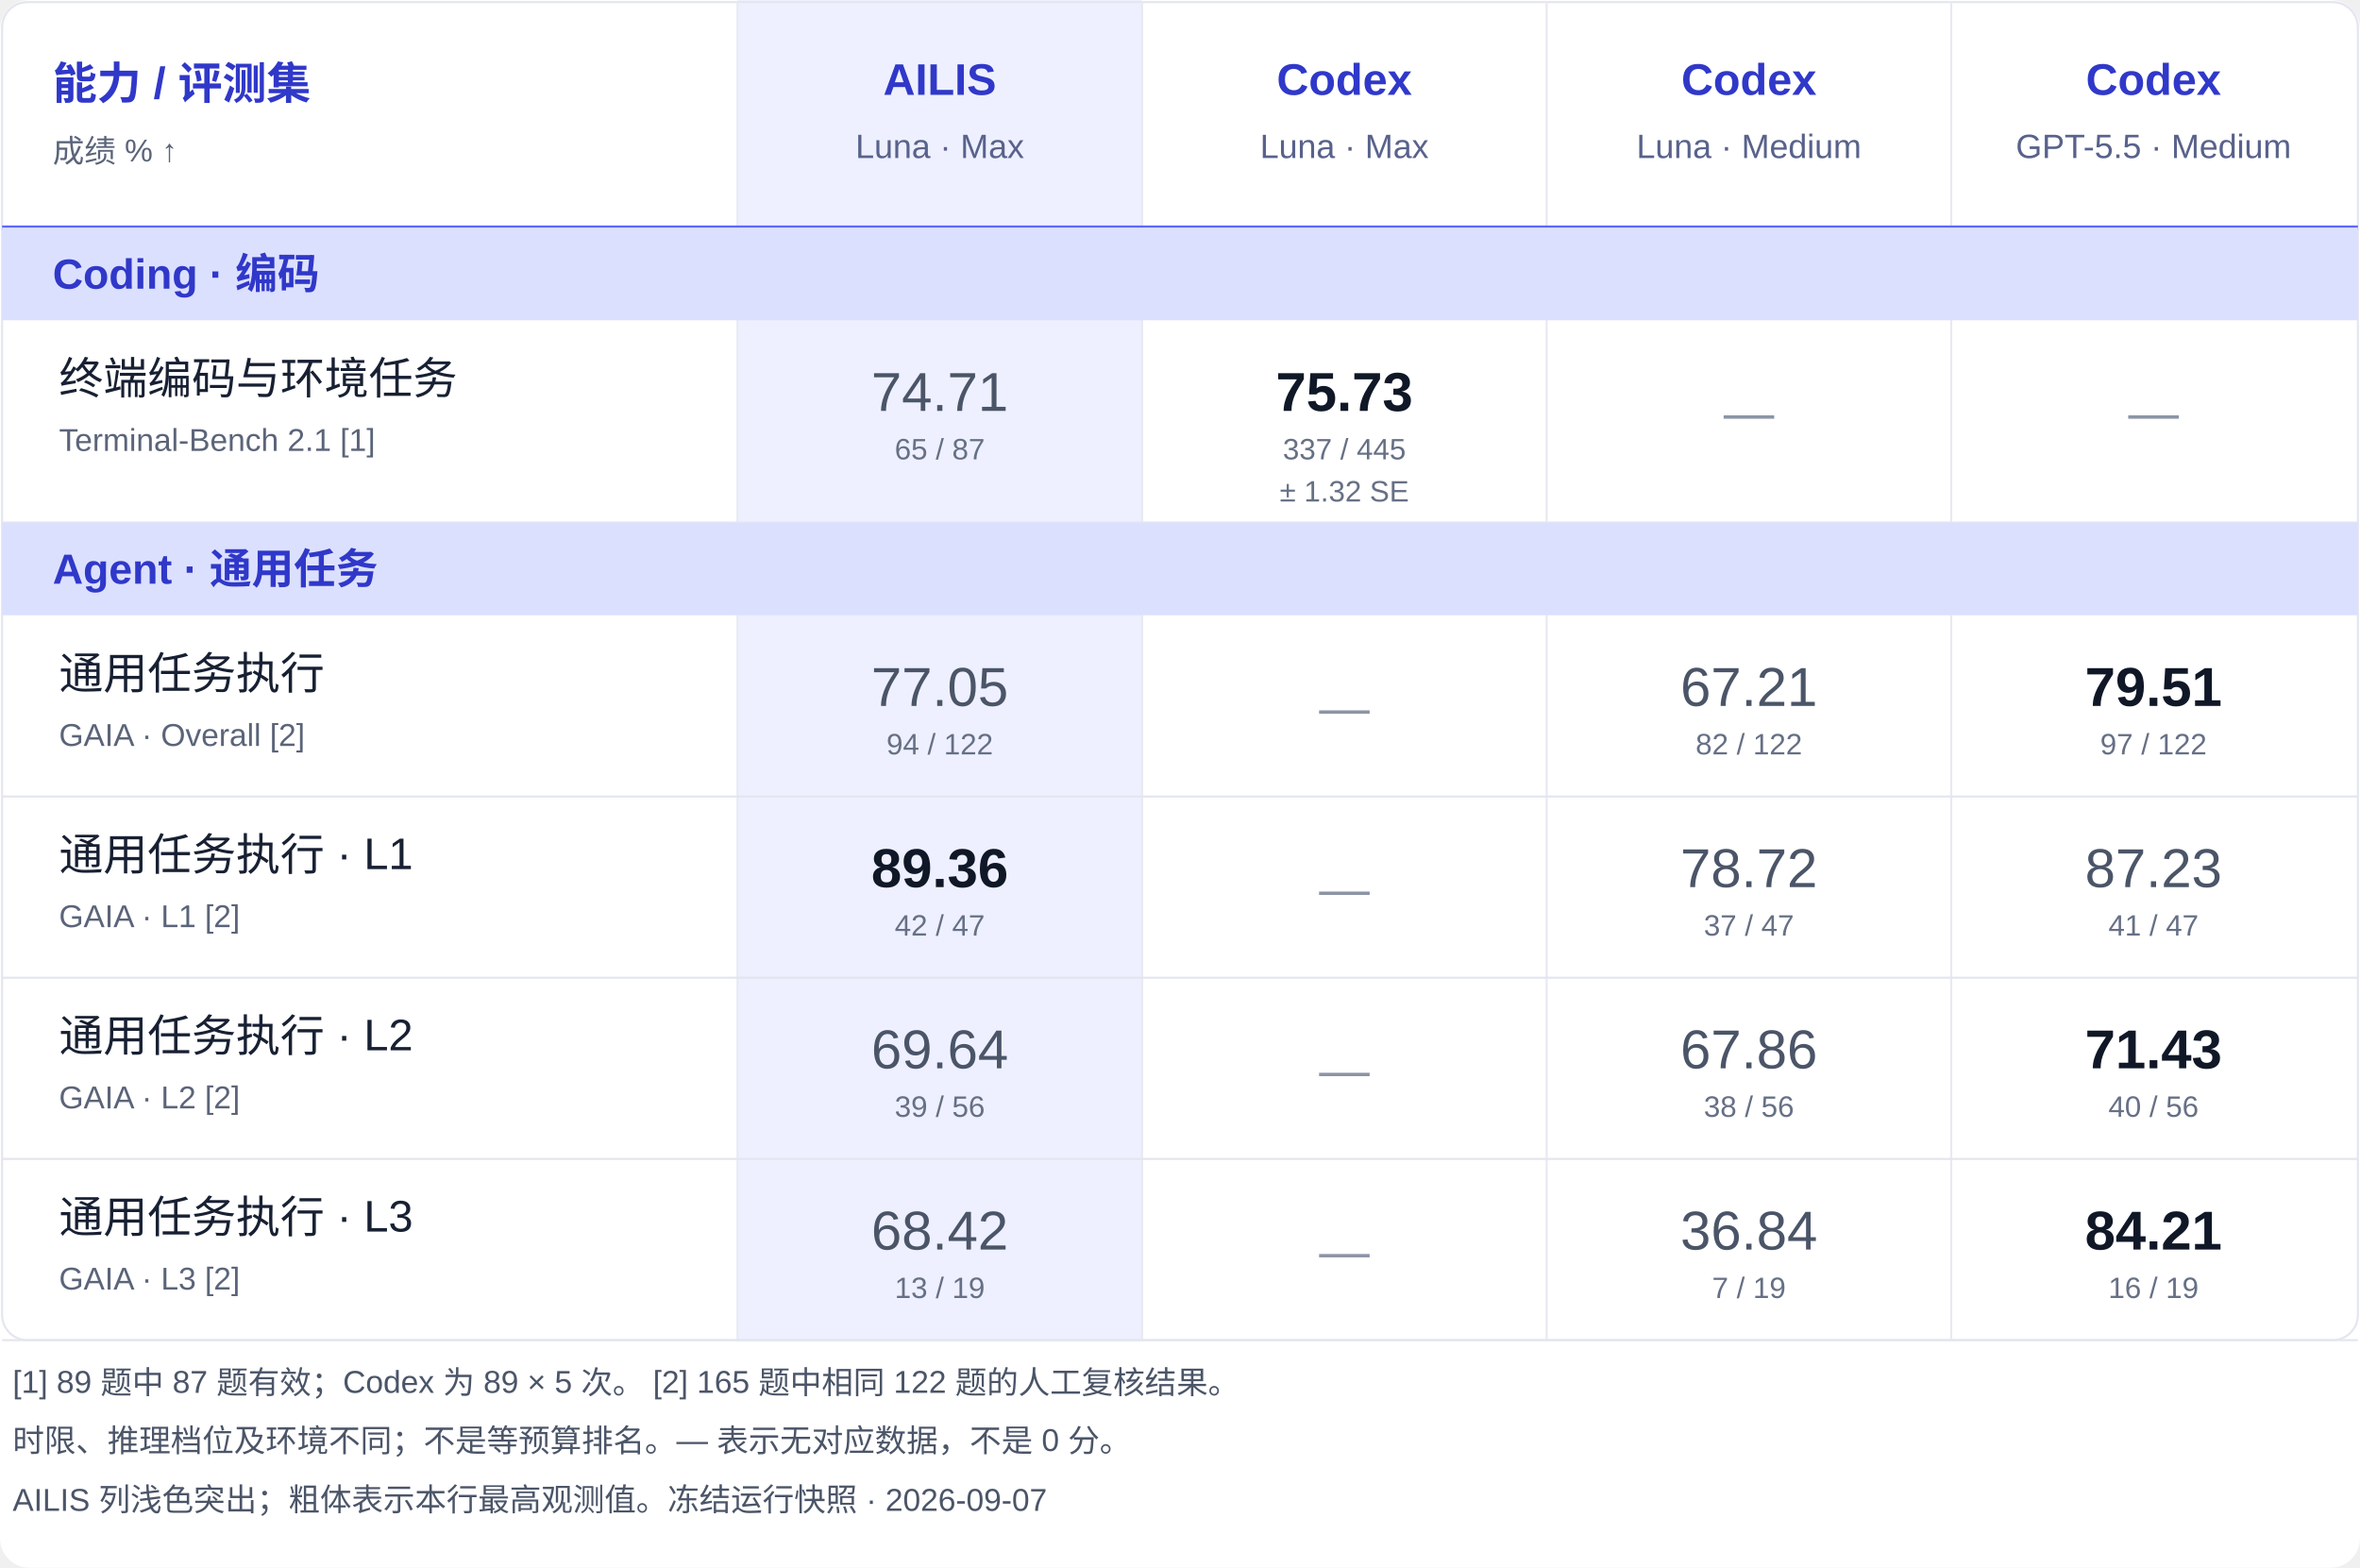
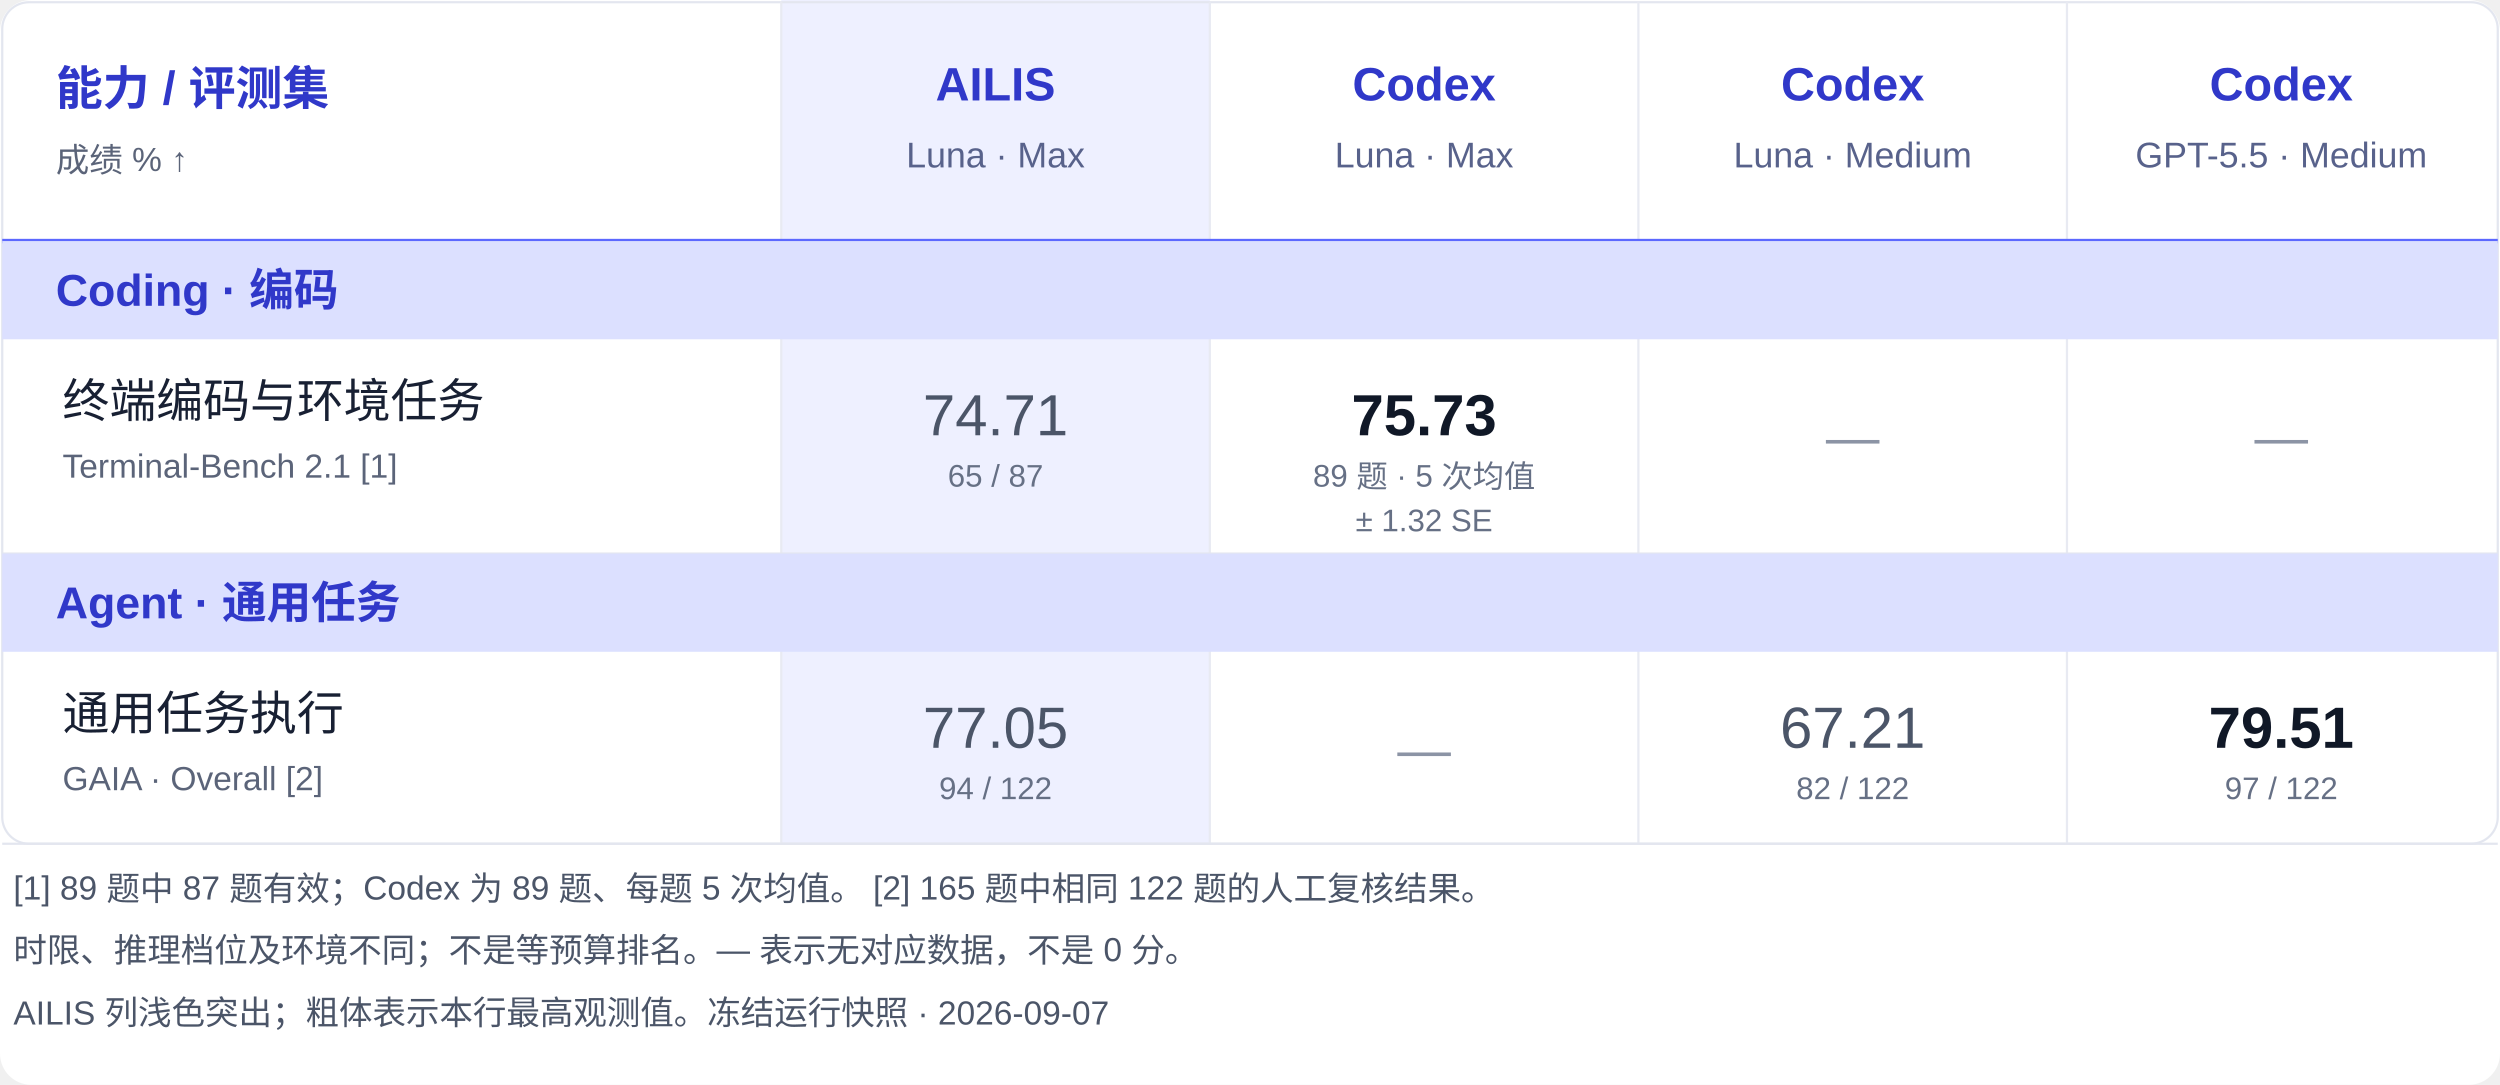
- <svg xmlns="http://www.w3.org/2000/svg" width="1120" height="744" viewBox="0 0 1120 744" role="img" aria-labelledby="title desc">
+ <svg xmlns="http://www.w3.org/2000/svg" width="1120" height="486" viewBox="0 0 1120 486" role="img" aria-labelledby="title desc">
  <style>text{font-family:Arial,"Microsoft YaHei","Noto Sans CJK SC",sans-serif;font-variant-numeric:tabular-nums}.head{font-size:21px;fill:#3038c9;font-weight:600}.model{font-size:16px;fill:#58628b}.body{font-size:21px;fill:#182033}.muted{font-size:15px;fill:#5b6479}.group{font-size:20px;fill:#3038c9;font-weight:600}.score{font-size:26px;fill:#4b5568}.best{font-size:26px;fill:#101827;font-weight:700}.count{font-size:14px;fill:#667085}.note{font-size:15px;fill:#4b5568}.missing{font-size:24px;fill:#8c94a5}</style>
-   <rect width="1120" height="744" rx="14" fill="#ffffff" />
-   <rect x="350" y="0" width="192" height="636" fill="#eef0ff" />
-   <rect x="1" y="1" width="1118" height="635" rx="12" fill="none" stroke="#e3e6ef" />
-   <line x1="350" y1="1" x2="350" y2="636" stroke="#e8eaf2" />
-   <line x1="542" y1="1" x2="542" y2="636" stroke="#e8eaf2" />
-   <line x1="734" y1="1" x2="734" y2="636" stroke="#e8eaf2" />
-   <line x1="926" y1="1" x2="926" y2="636" stroke="#e8eaf2" />
+   <rect width="1120" height="486" rx="14" fill="#ffffff" />
+   <rect x="350" y="0" width="192" height="378" fill="#eef0ff" />
+   <rect x="1" y="1" width="1118" height="377" rx="12" fill="none" stroke="#e3e6ef" />
+   <line x1="350" y1="1" x2="350" y2="378" stroke="#e8eaf2" />
+   <line x1="542" y1="1" x2="542" y2="378" stroke="#e8eaf2" />
+   <line x1="734" y1="1" x2="734" y2="378" stroke="#e8eaf2" />
+   <line x1="926" y1="1" x2="926" y2="378" stroke="#e8eaf2" />
  <text x="25" y="47" class="head" text-anchor="start">能力 / 评测集</text>
  <text x="25" y="77" class="muted" text-anchor="start">成绩 % ↑</text>
  <text x="446" y="45" class="head" text-anchor="middle">AILIS</text>
  <text x="446" y="75" class="model" text-anchor="middle">Luna · Max</text>
  <text x="638" y="45" class="head" text-anchor="middle">Codex</text>
  <text x="638" y="75" class="model" text-anchor="middle">Luna · Max</text>
  <text x="830" y="45" class="head" text-anchor="middle">Codex</text>
  <text x="830" y="75" class="model" text-anchor="middle">Luna · Medium</text>
  <text x="1022" y="45" class="head" text-anchor="middle">Codex</text>
  <text x="1022" y="75" class="model" text-anchor="middle">GPT-5.5 · Medium</text>
  <line x1="1" y1="108" x2="1119" y2="108" stroke="#5c68ff" stroke-width="2" />
  <rect x="1" y="108" width="1118" height="44" fill="#dce0ff" />
  <text x="25" y="137" class="group" text-anchor="start">Coding · 编码</text>
  <text x="28" y="187" class="body" text-anchor="start">终端编码与环境任务</text>
  <text x="28" y="214" class="muted" text-anchor="start">Terminal-Bench 2.1 [1]</text>
  <text x="446" y="195" class="score" text-anchor="middle">74.71</text>
  <text x="446" y="218" class="count" text-anchor="middle">65 / 87</text>
  <text x="638" y="195" class="best" text-anchor="middle">75.73</text>
-   <text x="638" y="218" class="count" text-anchor="middle">337 / 445</text>
+   <text x="638" y="218" class="count" text-anchor="middle">89 题 · 5 次均值</text>
  <text x="638" y="238" class="count" text-anchor="middle">± 1.32 SE</text>
  <text x="830" y="204" class="missing" text-anchor="middle">—</text>
  <text x="1022" y="204" class="missing" text-anchor="middle">—</text>
  <line x1="1" y1="248" x2="1119" y2="248" stroke="#e3e6ef" />
  <rect x="1" y="248" width="1118" height="44" fill="#dce0ff" />
  <text x="25" y="277" class="group" text-anchor="start">Agent · 通用任务</text>
  <text x="28" y="327" class="body" text-anchor="start">通用任务执行</text>
  <text x="28" y="354" class="muted" text-anchor="start">GAIA · Overall [2]</text>
  <text x="446" y="335" class="score" text-anchor="middle">77.05</text>
  <text x="446" y="358" class="count" text-anchor="middle">94 / 122</text>
  <text x="638" y="344" class="missing" text-anchor="middle">—</text>
  <text x="830" y="335" class="score" text-anchor="middle">67.21</text>
  <text x="830" y="358" class="count" text-anchor="middle">82 / 122</text>
  <text x="1022" y="335" class="best" text-anchor="middle">79.51</text>
  <text x="1022" y="358" class="count" text-anchor="middle">97 / 122</text>
  <line x1="1" y1="378" x2="1119" y2="378" stroke="#e3e6ef" />
-   <text x="28" y="413" class="body" text-anchor="start">通用任务执行 · L1</text>
-   <text x="28" y="440" class="muted" text-anchor="start">GAIA · L1 [2]</text>
-   <text x="446" y="421" class="best" text-anchor="middle">89.36</text>
-   <text x="446" y="444" class="count" text-anchor="middle">42 / 47</text>
-   <text x="638" y="430" class="missing" text-anchor="middle">—</text>
-   <text x="830" y="421" class="score" text-anchor="middle">78.72</text>
-   <text x="830" y="444" class="count" text-anchor="middle">37 / 47</text>
-   <text x="1022" y="421" class="score" text-anchor="middle">87.23</text>
-   <text x="1022" y="444" class="count" text-anchor="middle">41 / 47</text>
-   <line x1="1" y1="464" x2="1119" y2="464" stroke="#e3e6ef" />
-   <text x="28" y="499" class="body" text-anchor="start">通用任务执行 · L2</text>
-   <text x="28" y="526" class="muted" text-anchor="start">GAIA · L2 [2]</text>
-   <text x="446" y="507" class="score" text-anchor="middle">69.64</text>
-   <text x="446" y="530" class="count" text-anchor="middle">39 / 56</text>
-   <text x="638" y="516" class="missing" text-anchor="middle">—</text>
-   <text x="830" y="507" class="score" text-anchor="middle">67.86</text>
-   <text x="830" y="530" class="count" text-anchor="middle">38 / 56</text>
-   <text x="1022" y="507" class="best" text-anchor="middle">71.43</text>
-   <text x="1022" y="530" class="count" text-anchor="middle">40 / 56</text>
-   <line x1="1" y1="550" x2="1119" y2="550" stroke="#e3e6ef" />
-   <text x="28" y="585" class="body" text-anchor="start">通用任务执行 · L3</text>
-   <text x="28" y="612" class="muted" text-anchor="start">GAIA · L3 [2]</text>
-   <text x="446" y="593" class="score" text-anchor="middle">68.42</text>
-   <text x="446" y="616" class="count" text-anchor="middle">13 / 19</text>
-   <text x="638" y="602" class="missing" text-anchor="middle">—</text>
-   <text x="830" y="593" class="score" text-anchor="middle">36.84</text>
-   <text x="830" y="616" class="count" text-anchor="middle">7 / 19</text>
-   <text x="1022" y="593" class="best" text-anchor="middle">84.21</text>
-   <text x="1022" y="616" class="count" text-anchor="middle">16 / 19</text>
-   <line x1="1" y1="636" x2="1119" y2="636" stroke="#e3e6ef" />
-   <text x="6" y="661" class="note" text-anchor="start">[1] 89 题中 87 题有效；Codex 为 89 × 5 次。 [2] 165 题中相同 122 题的人工复核结果。</text>
-   <text x="6" y="689" class="note" text-anchor="start">时限、推理档位及环境不同；不是等预算排名。— 表示无对应数据，不是 0 分。</text>
-   <text x="6" y="717" class="note" text-anchor="start">AILIS 列浅色突出；粗体表示本行最高观测值。冻结运行快照 · 2026-09-07</text>
+   <text x="6" y="403" class="note" text-anchor="start">[1] 89 题中 87 题有效；Codex 为 89 题、每题 5 次均值。 [2] 165 题中相同 122 题的人工复核结果。</text>
+   <text x="6" y="431" class="note" text-anchor="start">时限、推理档位及环境不同；不是等预算排名。— 表示无对应数据，不是 0 分。</text>
+   <text x="6" y="459" class="note" text-anchor="start">AILIS 列浅色突出；粗体表示本行最高观测值。冻结运行快照 · 2026-09-07</text>
</svg>
